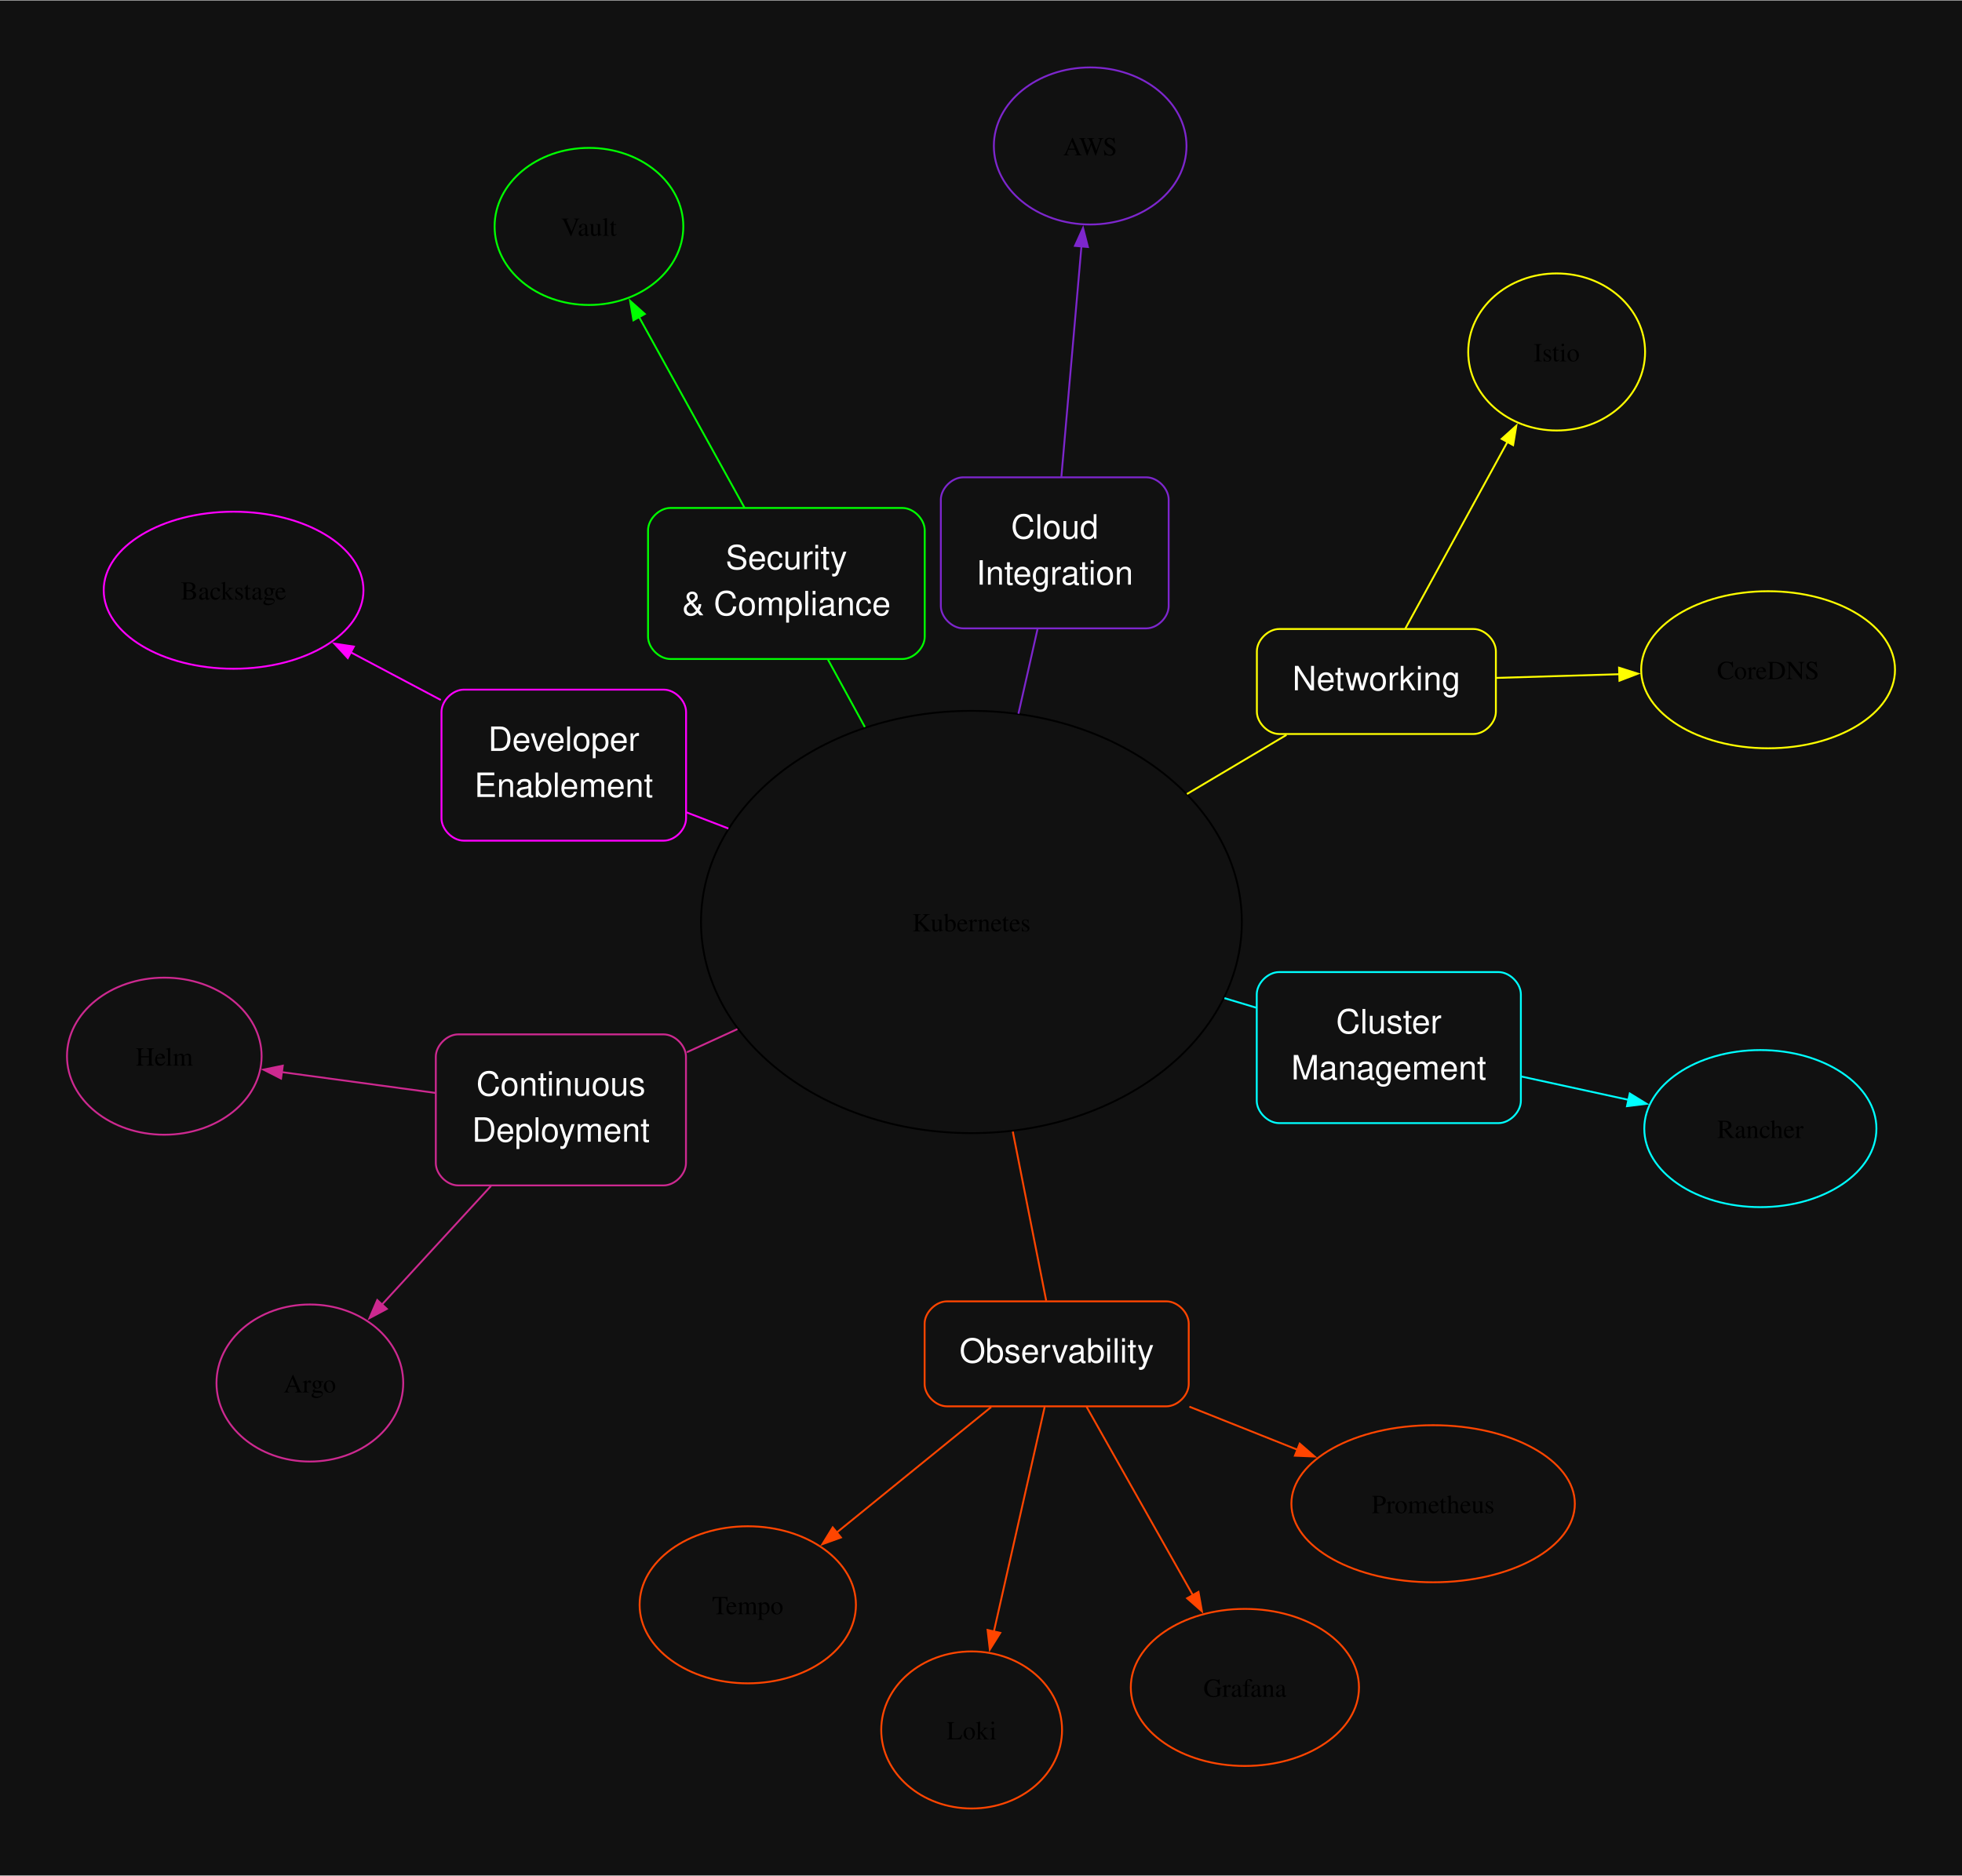
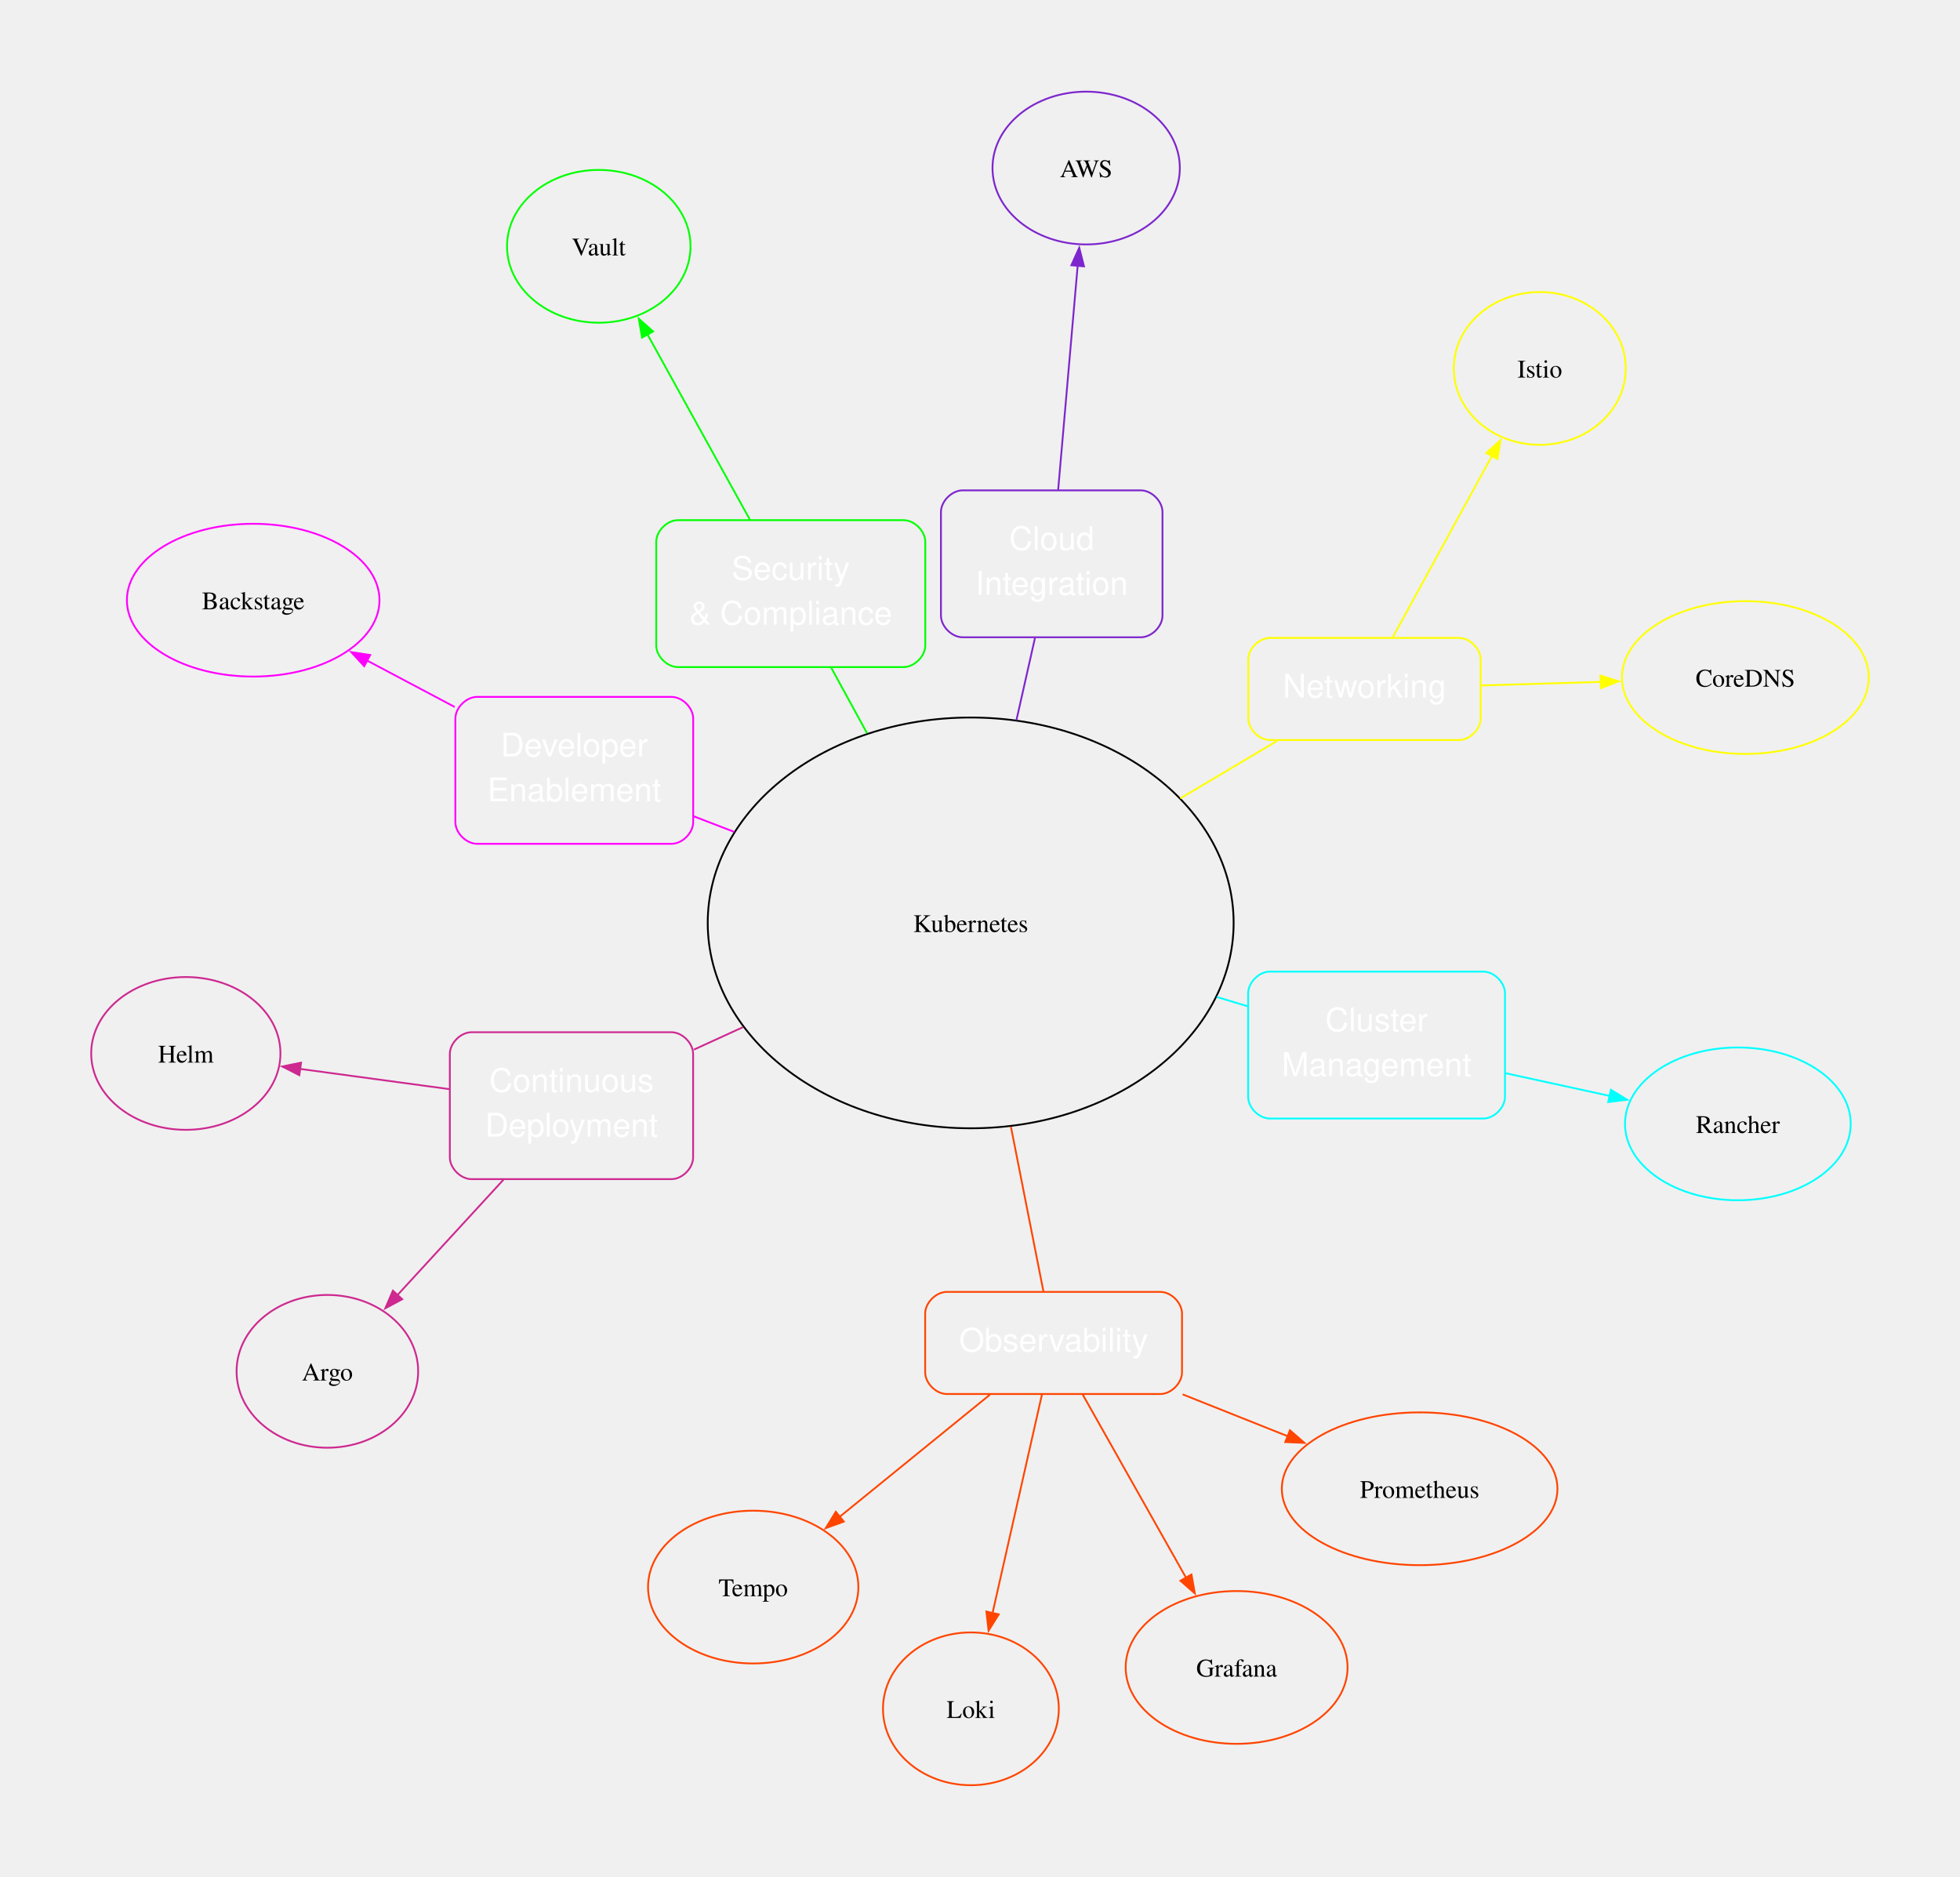
- <svg xmlns="http://www.w3.org/2000/svg" width="1054pt" height="1008pt" viewBox="0.00 0.00 1054.32 1007.82">
-   <g id="full.example.dark" class="graph" transform="scale(1 1) rotate(0) translate(36 971.82)">
-     <polygon fill="#111111" stroke="none" points="-36,36 -36,-971.82 1018.32,-971.82 1018.32,36 -36,36" />
+ <svg xmlns="http://www.w3.org/2000/svg" width="1083pt" height="1037pt" viewBox="0.00 0.00 1083.12 1036.62">
+   <g id="full.example.dark" class="graph" transform="scale(1 1) rotate(0) translate(50.4 986.22)">
+     <g id="cluster_observability" class="cluster">
+ </g>
+     <g id="cluster_networking" class="cluster">
+ </g>
    <g id="cluster_cluster_management" class="cluster">
</g>
    <g id="cluster_cloud_integration" class="cluster">
</g>
    <g id="cluster_continuous_deployment" class="cluster">
</g>
    <g id="cluster_security__compliance" class="cluster">
</g>
    <g id="cluster_developer_enablement" class="cluster">
- </g>
-     <g id="cluster_observability" class="cluster">
- </g>
-     <g id="cluster_networking" class="cluster">
</g>
    <g id="Kubernetes" class="node">
      <ellipse fill="none" stroke="black" cx="486.01" cy="-476.49" rx="145.31" ry="113.49" />
      <text text-anchor="middle" x="486.01" y="-471.44" font-family="Times,serif" font-size="14.00">Kubernetes</text>
    </g>
    <g id="label_cluster_management" class="node">
      <path fill="none" stroke="aqua" d="M769.27,-449.57C769.27,-449.57 651.34,-449.57 651.34,-449.57 645.34,-449.57 639.34,-443.57 639.34,-437.57 639.34,-437.57 639.34,-380.39 639.34,-380.39 639.34,-374.39 645.34,-368.39 651.34,-368.39 651.34,-368.39 769.27,-368.39 769.27,-368.39 775.27,-368.39 781.27,-374.39 781.27,-380.39 781.27,-380.39 781.27,-437.57 781.27,-437.57 781.27,-443.57 775.27,-449.57 769.27,-449.57" />
      <text text-anchor="middle" x="710.3" y="-416.63" font-family="Avenir Next, Helvetica" font-size="18.00" fill="#ffffff">Cluster</text>
      <text text-anchor="middle" x="710.3" y="-391.88" font-family="Avenir Next, Helvetica" font-size="18.00" fill="#ffffff">Management</text>
    </g>
    <g id="Kubernetes-label_cluster_management-edge" class="edge">
      <path fill="none" stroke="aqua" d="M621.98,-435.56C627.77,-433.82 633.48,-432.1 639.03,-430.43" />
      <polygon fill="aqua" stroke="aqua" points="639.03,-430.43 639.03,-430.43 639.03,-430.43 639.03,-430.43" />
    </g>
    <g id="label_cloud_integration" class="node">
      <path fill="none" stroke="#7d26cd" d="M580.01,-715.5C580.01,-715.5 481.58,-715.5 481.58,-715.5 475.58,-715.5 469.58,-709.5 469.58,-703.5 469.58,-703.5 469.58,-646.32 469.58,-646.32 469.58,-640.32 475.58,-634.32 481.58,-634.32 481.58,-634.32 580.01,-634.32 580.01,-634.32 586.01,-634.32 592.01,-640.32 592.01,-646.32 592.01,-646.32 592.01,-703.5 592.01,-703.5 592.01,-709.5 586.01,-715.5 580.01,-715.5" />
      <text text-anchor="middle" x="530.79" y="-682.56" font-family="Avenir Next, Helvetica" font-size="18.00" fill="#ffffff">Cloud</text>
      <text text-anchor="middle" x="530.79" y="-657.81" font-family="Avenir Next, Helvetica" font-size="18.00" fill="#ffffff">Integration</text>
    </g>
    <g id="Kubernetes-label_cloud_integration-edge" class="edge">
      <path fill="none" stroke="#7d26cd" d="M511.28,-588.46C514.93,-604.63 518.48,-620.35 521.52,-633.84" />
      <polygon fill="#7d26cd" stroke="#7d26cd" points="521.52,-633.84 521.52,-633.84 521.52,-633.84 521.52,-633.84" />
    </g>
    <g id="label_continuous_deployment" class="node">
      <path fill="none" stroke="#cd2990" d="M320.62,-416.08C320.62,-416.08 210.19,-416.08 210.19,-416.08 204.19,-416.08 198.19,-410.08 198.19,-404.08 198.19,-404.08 198.19,-346.9 198.19,-346.9 198.19,-340.9 204.19,-334.9 210.19,-334.9 210.19,-334.9 320.62,-334.9 320.62,-334.9 326.62,-334.9 332.62,-340.9 332.62,-346.9 332.62,-346.9 332.62,-404.08 332.62,-404.08 332.62,-410.08 326.62,-416.08 320.62,-416.08" />
      <text text-anchor="middle" x="265.41" y="-383.14" font-family="Avenir Next, Helvetica" font-size="18.00" fill="#ffffff">Continuous</text>
      <text text-anchor="middle" x="265.41" y="-358.39" font-family="Avenir Next, Helvetica" font-size="18.00" fill="#ffffff">Deployment</text>
    </g>
    <g id="Kubernetes-label_continuous_deployment-edge" class="edge">
      <path fill="none" stroke="#cd2990" d="M360.24,-418.91C350.95,-414.66 341.81,-410.47 333.09,-406.48" />
      <polygon fill="#cd2990" stroke="#cd2990" points="333.09,-406.48 333.09,-406.48 333.09,-406.48 333.09,-406.48" />
    </g>
    <g id="label_observability" class="node">
      <path fill="none" stroke="orangered" d="M590.79,-272.59C590.79,-272.59 472.86,-272.59 472.86,-272.59 466.86,-272.59 460.86,-266.59 460.86,-260.59 460.86,-260.59 460.86,-228.16 460.86,-228.16 460.86,-222.16 466.86,-216.16 472.86,-216.16 472.86,-216.16 590.79,-216.16 590.79,-216.16 596.79,-216.16 602.79,-222.16 602.79,-228.16 602.79,-228.16 602.79,-260.59 602.79,-260.59 602.79,-266.59 596.79,-272.59 590.79,-272.59" />
      <text text-anchor="middle" x="531.83" y="-239.65" font-family="Avenir Next, Helvetica" font-size="18.00" fill="#ffffff">Observability</text>
    </g>
    <g id="Kubernetes-label_observability-edge" class="edge">
      <path fill="none" stroke="orangered" d="M508.25,-363.83C514.9,-330.11 521.64,-296 526.2,-272.91" />
      <polygon fill="orangered" stroke="orangered" points="526.2,-272.91 526.2,-272.91 526.2,-272.91 526.2,-272.91" />
    </g>
    <g id="label_networking" class="node">
      <path fill="none" stroke="yellow" d="M755.84,-633.97C755.84,-633.97 651.41,-633.97 651.41,-633.97 645.41,-633.97 639.41,-627.97 639.41,-621.97 639.41,-621.97 639.41,-589.54 639.41,-589.54 639.41,-583.54 645.41,-577.54 651.41,-577.54 651.41,-577.54 755.84,-577.54 755.84,-577.54 761.84,-577.54 767.84,-583.54 767.84,-589.54 767.84,-589.54 767.84,-621.97 767.84,-621.97 767.84,-627.97 761.84,-633.97 755.84,-633.97" />
      <text text-anchor="middle" x="703.63" y="-601.03" font-family="Avenir Next, Helvetica" font-size="18.00" fill="#ffffff">Networking</text>
    </g>
    <g id="Kubernetes-label_networking-edge" class="edge">
      <path fill="none" stroke="yellow" d="M601.83,-545.28C620.71,-556.5 639.3,-567.54 655.33,-577.06" />
      <polygon fill="yellow" stroke="yellow" points="655.33,-577.06 655.33,-577.06 655.33,-577.06 655.33,-577.06" />
    </g>
    <g id="label_security__compliance" class="node">
      <path fill="none" stroke="lime" d="M448.92,-699.03C448.92,-699.03 324.24,-699.03 324.24,-699.03 318.24,-699.03 312.24,-693.03 312.24,-687.03 312.24,-687.03 312.24,-629.85 312.24,-629.85 312.24,-623.85 318.24,-617.85 324.24,-617.85 324.24,-617.85 448.92,-617.85 448.92,-617.85 454.92,-617.85 460.92,-623.85 460.92,-629.85 460.92,-629.85 460.92,-687.03 460.92,-687.03 460.92,-693.03 454.92,-699.03 448.92,-699.03" />
      <text text-anchor="middle" x="386.58" y="-666.09" font-family="Avenir Next, Helvetica" font-size="18.00" fill="#ffffff">Security</text>
      <text text-anchor="middle" x="386.58" y="-641.34" font-family="Avenir Next, Helvetica" font-size="18.00" fill="#ffffff">&amp; Compliance</text>
    </g>
    <g id="Kubernetes-label_security__compliance-edge" class="edge">
      <path fill="none" stroke="lime" d="M428.75,-581.28C421.75,-594.07 414.97,-606.5 408.95,-617.5" />
      <polygon fill="lime" stroke="lime" points="408.95,-617.5 408.95,-617.5 408.95,-617.5 408.95,-617.5" />
    </g>
    <g id="label_developer_enablement" class="node">
      <path fill="none" stroke="fuchsia" d="M320.67,-601.38C320.67,-601.38 213.24,-601.38 213.24,-601.38 207.24,-601.38 201.24,-595.38 201.24,-589.38 201.24,-589.38 201.24,-532.2 201.24,-532.2 201.24,-526.2 207.24,-520.2 213.24,-520.2 213.24,-520.2 320.67,-520.2 320.67,-520.2 326.67,-520.2 332.67,-526.2 332.67,-532.2 332.67,-532.2 332.67,-589.38 332.67,-589.38 332.67,-595.38 326.67,-601.38 320.67,-601.38" />
      <text text-anchor="middle" x="266.95" y="-568.44" font-family="Avenir Next, Helvetica" font-size="18.00" fill="#ffffff">Developer</text>
      <text text-anchor="middle" x="266.95" y="-543.69" font-family="Avenir Next, Helvetica" font-size="18.00" fill="#ffffff">Enablement</text>
    </g>
    <g id="Kubernetes-label_developer_enablement-edge" class="edge">
      <path fill="none" stroke="fuchsia" d="M355.42,-526.75C347.72,-529.71 340.17,-532.62 332.92,-535.41" />
      <polygon fill="fuchsia" stroke="fuchsia" points="332.92,-535.41 332.92,-535.41 332.92,-535.41 332.92,-535.41" />
    </g>
    <g id="Rancher" class="node">
      <ellipse fill="none" stroke="aqua" cx="909.96" cy="-365.44" rx="62.37" ry="42.21" />
      <text text-anchor="middle" x="909.96" y="-360.39" font-family="Times,serif" font-size="14.00">Rancher</text>
    </g>
    <g id="label_cluster_management-Rancher-edge" class="edge">
      <path fill="none" stroke="aqua" d="M781.54,-393.44C800.27,-389.36 820.46,-384.96 839.17,-380.88" />
      <polygon fill="aqua" stroke="aqua" points="839.79,-384.32 848.81,-378.77 838.29,-377.48 839.79,-384.32" />
    </g>
    <g id="AWS" class="node">
      <ellipse fill="none" stroke="#7d26cd" cx="549.83" cy="-893.61" rx="51.76" ry="42.21" />
      <text text-anchor="middle" x="549.83" y="-888.56" font-family="Times,serif" font-size="14.00">AWS</text>
    </g>
    <g id="label_cloud_integration-AWS-edge" class="edge">
      <path fill="none" stroke="#7d26cd" d="M534.35,-715.79C537.4,-750.75 541.8,-801.32 545.13,-839.61" />
      <polygon fill="#7d26cd" stroke="#7d26cd" points="541.64,-839.9 546,-849.56 548.62,-839.29 541.64,-839.9" />
    </g>
    <g id="Helm" class="node">
      <ellipse fill="none" stroke="#cd2990" cx="52.29" cy="-404.36" rx="52.29" ry="42.21" />
      <text text-anchor="middle" x="52.29" y="-399.31" font-family="Times,serif" font-size="14.00">Helm</text>
    </g>
    <g id="label_continuous_deployment-Helm-edge" class="edge">
      <path fill="none" stroke="#cd2990" d="M197.97,-384.62C171.52,-388.21 141.34,-392.3 115.33,-395.82" />
      <polygon fill="#cd2990" stroke="#cd2990" points="115.02,-392.33 105.58,-397.14 115.96,-399.27 115.02,-392.33" />
    </g>
    <g id="Argo" class="node">
      <ellipse fill="none" stroke="#cd2990" cx="130.51" cy="-228.69" rx="50.17" ry="42.21" />
      <text text-anchor="middle" x="130.51" y="-223.64" font-family="Times,serif" font-size="14.00">Argo</text>
    </g>
    <g id="label_continuous_deployment-Argo-edge" class="edge">
      <path fill="none" stroke="#cd2990" d="M227.83,-334.6C209.55,-314.7 187.6,-290.82 169.17,-270.77" />
      <polygon fill="#cd2990" stroke="#cd2990" points="171.88,-268.54 162.54,-263.55 166.73,-273.28 171.88,-268.54" />
    </g>
    <g id="Grafana" class="node">
      <ellipse fill="none" stroke="orangered" cx="632.97" cy="-65.07" rx="61.31" ry="42.21" />
      <text text-anchor="middle" x="632.97" y="-60.02" font-family="Times,serif" font-size="14.00">Grafana</text>
    </g>
    <g id="label_observability-Grafana-edge" class="edge">
      <path fill="none" stroke="orangered" d="M547.86,-215.97C563.2,-188.76 586.68,-147.14 605.09,-114.5" />
      <polygon fill="orangered" stroke="orangered" points="608.02,-116.43 609.88,-106 601.92,-112.99 608.02,-116.43" />
    </g>
    <g id="Loki" class="node">
      <ellipse fill="none" stroke="orangered" cx="486.13" cy="-42.21" rx="48.58" ry="42.21" />
      <text text-anchor="middle" x="486.13" y="-37.16" font-family="Times,serif" font-size="14.00">Loki</text>
    </g>
    <g id="label_observability-Loki-edge" class="edge">
      <path fill="none" stroke="orangered" d="M525.38,-215.84C518.3,-184.54 506.79,-133.62 498.06,-94.99" />
      <polygon fill="orangered" stroke="orangered" points="501.52,-94.4 495.9,-85.42 494.69,-95.95 501.52,-94.4" />
    </g>
    <g id="Tempo" class="node">
      <ellipse fill="none" stroke="orangered" cx="365.83" cy="-109.48" rx="58.12" ry="42.21" />
      <text text-anchor="middle" x="365.83" y="-104.43" font-family="Times,serif" font-size="14.00">Tempo</text>
    </g>
    <g id="label_observability-Tempo-edge" class="edge">
      <path fill="none" stroke="orangered" d="M496.62,-215.77C472.43,-196.11 440.01,-169.76 413.5,-148.22" />
      <polygon fill="orangered" stroke="orangered" points="415.9,-145.66 405.93,-142.07 411.48,-151.09 415.9,-145.66" />
    </g>
    <g id="Prometheus" class="node">
      <ellipse fill="none" stroke="orangered" cx="734.11" cy="-163.8" rx="76.16" ry="42.21" />
      <text text-anchor="middle" x="734.11" y="-158.75" font-family="Times,serif" font-size="14.00">Prometheus</text>
    </g>
    <g id="label_observability-Prometheus-edge" class="edge">
      <path fill="none" stroke="orangered" d="M603.15,-215.97C621.97,-208.47 642.3,-200.37 661.2,-192.84" />
      <polygon fill="orangered" stroke="orangered" points="662.44,-196.12 670.43,-189.17 659.85,-189.62 662.44,-196.12" />
    </g>
    <g id="Istio" class="node">
      <ellipse fill="none" stroke="yellow" cx="800.5" cy="-782.88" rx="47.52" ry="42.21" />
      <text text-anchor="middle" x="800.5" y="-777.83" font-family="Times,serif" font-size="14.00">Istio</text>
    </g>
    <g id="label_networking-Istio-edge" class="edge">
      <path fill="none" stroke="yellow" d="M719.19,-634.21C733.96,-661.21 756.45,-702.33 774.03,-734.48" />
      <polygon fill="yellow" stroke="yellow" points="770.96,-736.16 778.83,-743.25 777.1,-732.8 770.96,-736.16" />
    </g>
    <g id="CoreDNS" class="node">
      <ellipse fill="none" stroke="yellow" cx="914.12" cy="-612.07" rx="68.2" ry="42.21" />
      <text text-anchor="middle" x="914.12" y="-607.02" font-family="Times,serif" font-size="14.00">CoreDNS</text>
    </g>
    <g id="label_networking-CoreDNS-edge" class="edge">
      <path fill="none" stroke="yellow" d="M768.21,-607.69C789.1,-608.32 812.52,-609.02 834.37,-609.68" />
      <polygon fill="yellow" stroke="yellow" points="834.03,-613.17 844.13,-609.97 834.24,-606.17 834.03,-613.17" />
    </g>
    <g id="Vault" class="node">
      <ellipse fill="none" stroke="lime" cx="280.49" cy="-850.36" rx="50.7" ry="42.21" />
      <text text-anchor="middle" x="280.49" y="-845.31" font-family="Times,serif" font-size="14.00">Vault</text>
    </g>
    <g id="label_security__compliance-Vault-edge" class="edge">
      <path fill="none" stroke="lime" d="M364.08,-699.14C347.51,-729.13 324.9,-770.03 307.37,-801.73" />
      <polygon fill="lime" stroke="lime" points="304.38,-799.91 302.61,-810.36 310.51,-803.3 304.38,-799.91" />
    </g>
    <g id="Backstage" class="node">
      <ellipse fill="none" stroke="fuchsia" cx="89.52" cy="-654.82" rx="69.79" ry="42.21" />
      <text text-anchor="middle" x="89.52" y="-649.77" font-family="Times,serif" font-size="14.00">Backstage</text>
    </g>
    <g id="label_developer_enablement-Backstage-edge" class="edge">
      <path fill="none" stroke="fuchsia" d="M200.88,-595.81C185.04,-604.2 168.17,-613.14 152.47,-621.46" />
      <polygon fill="fuchsia" stroke="fuchsia" points="150.88,-618.34 143.69,-626.12 154.16,-624.53 150.88,-618.34" />
    </g>
  </g>
</svg>
